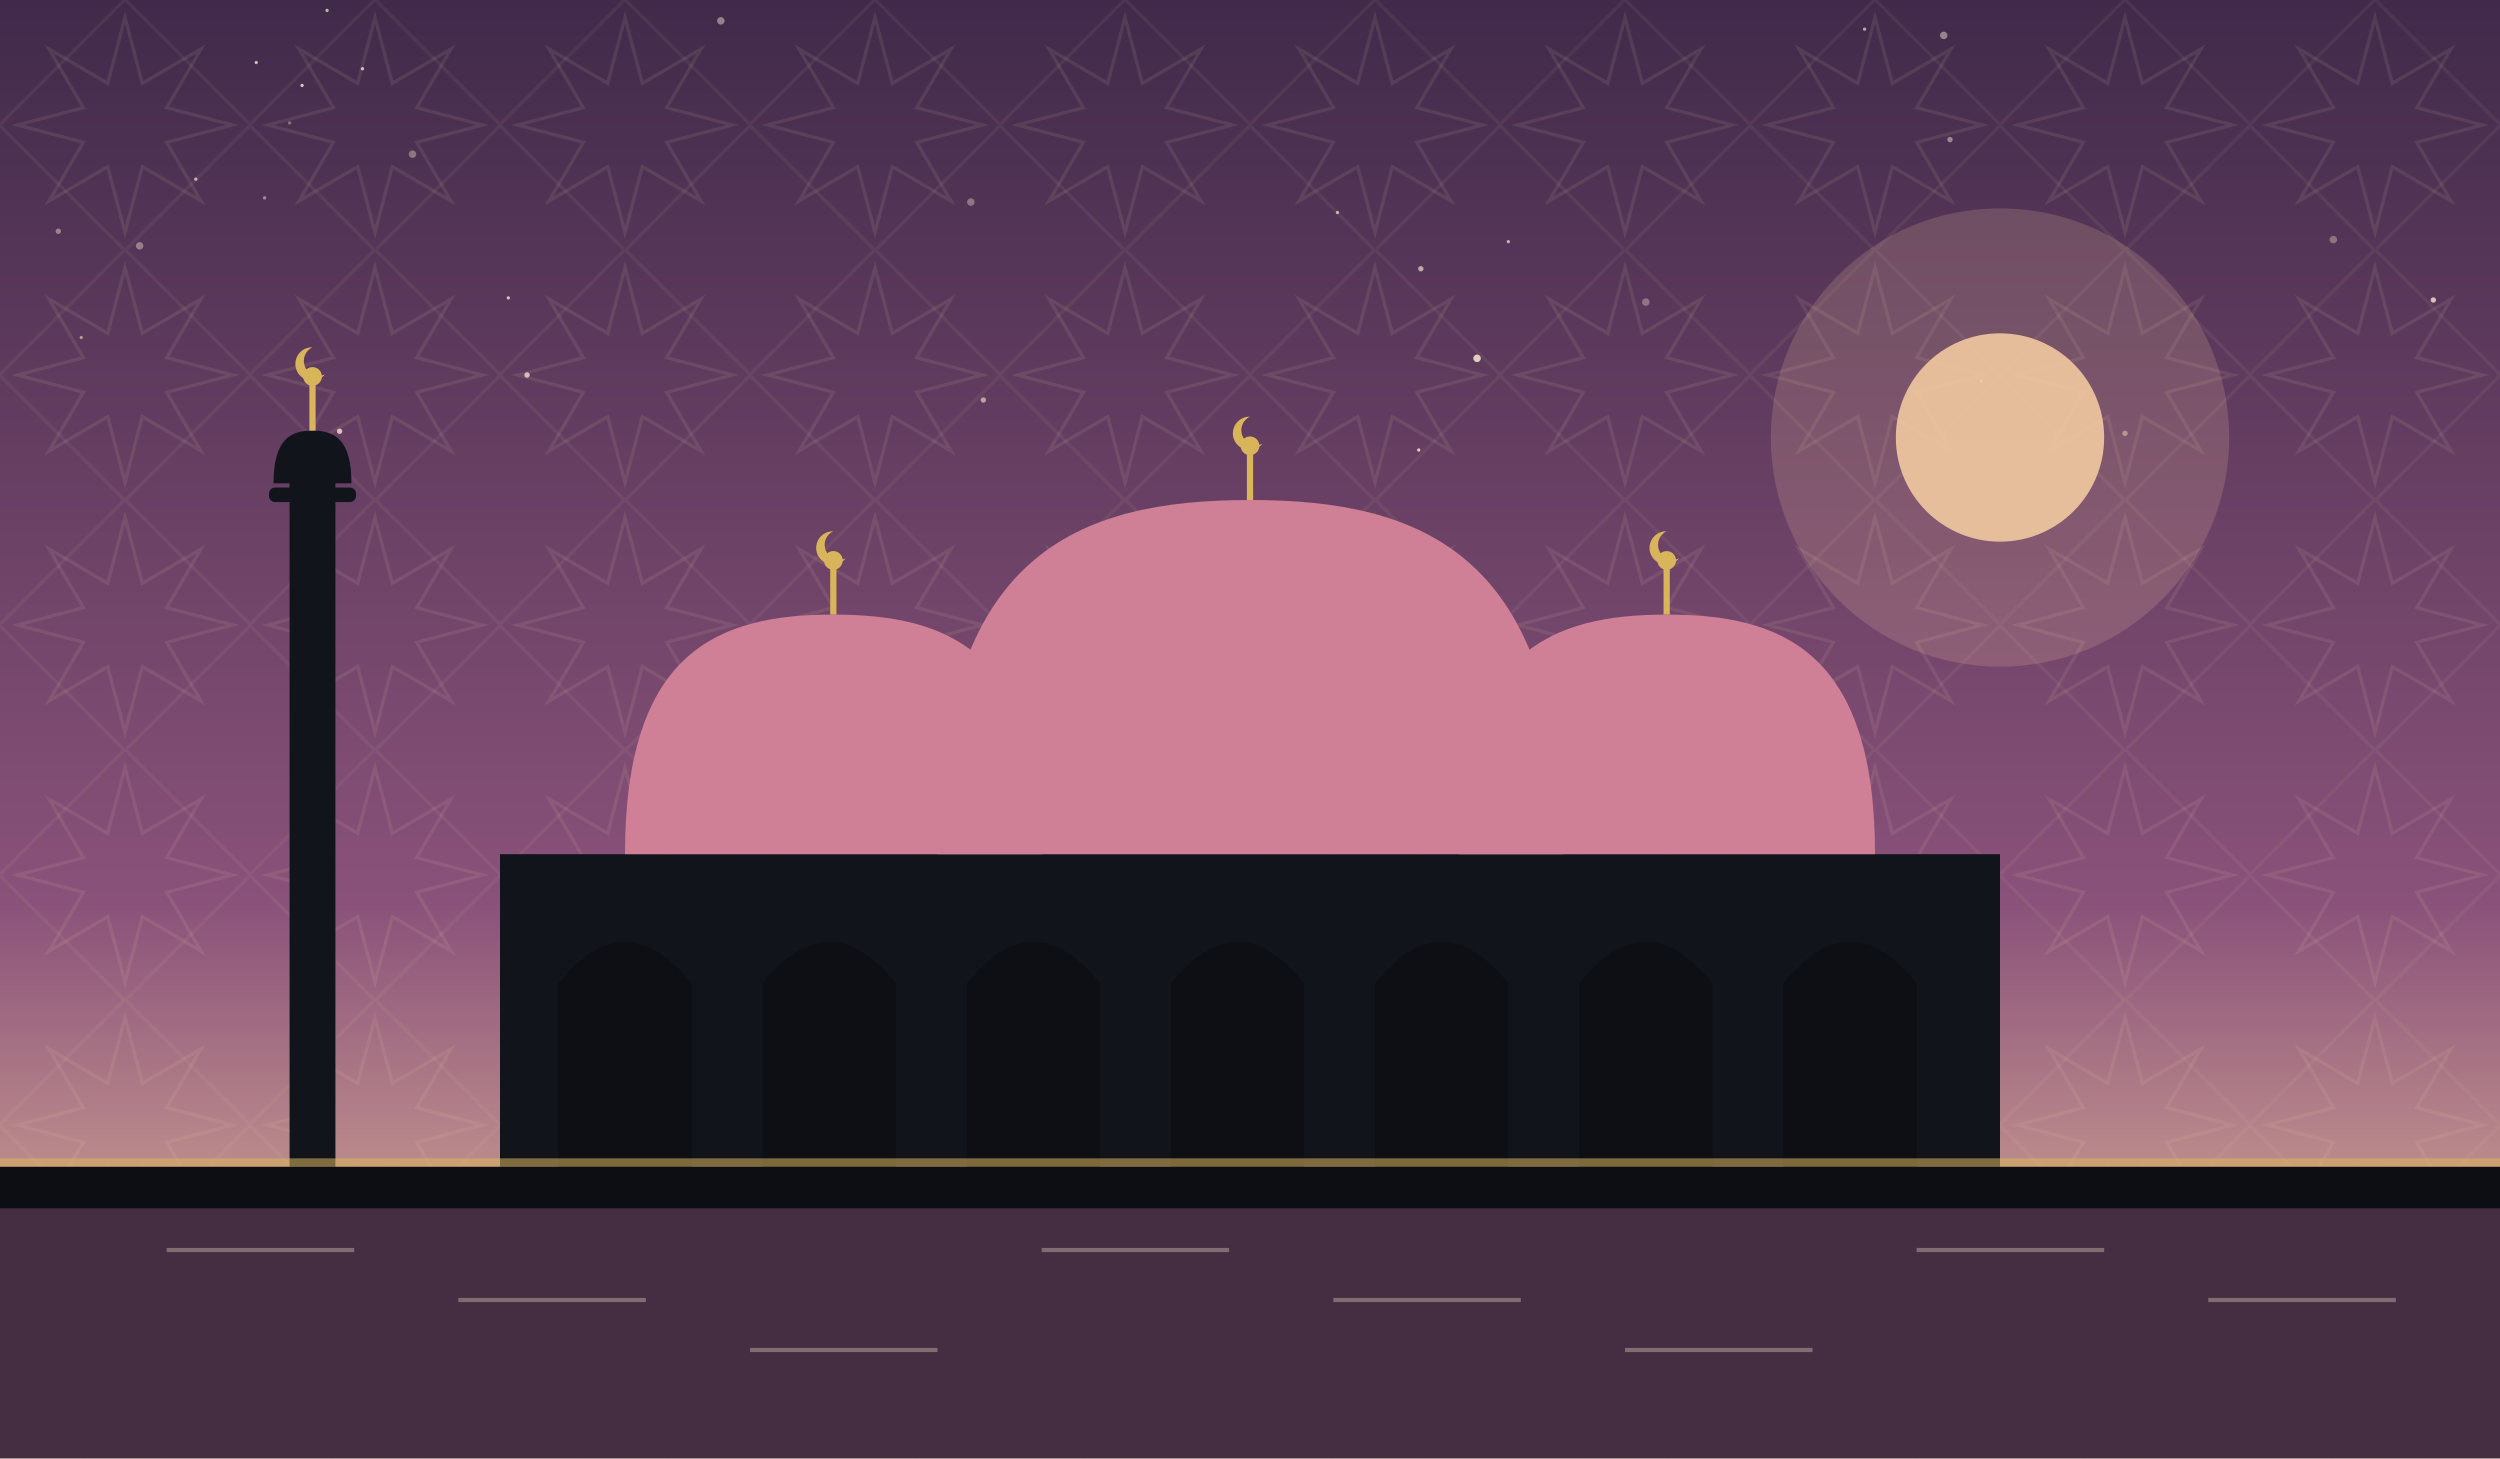
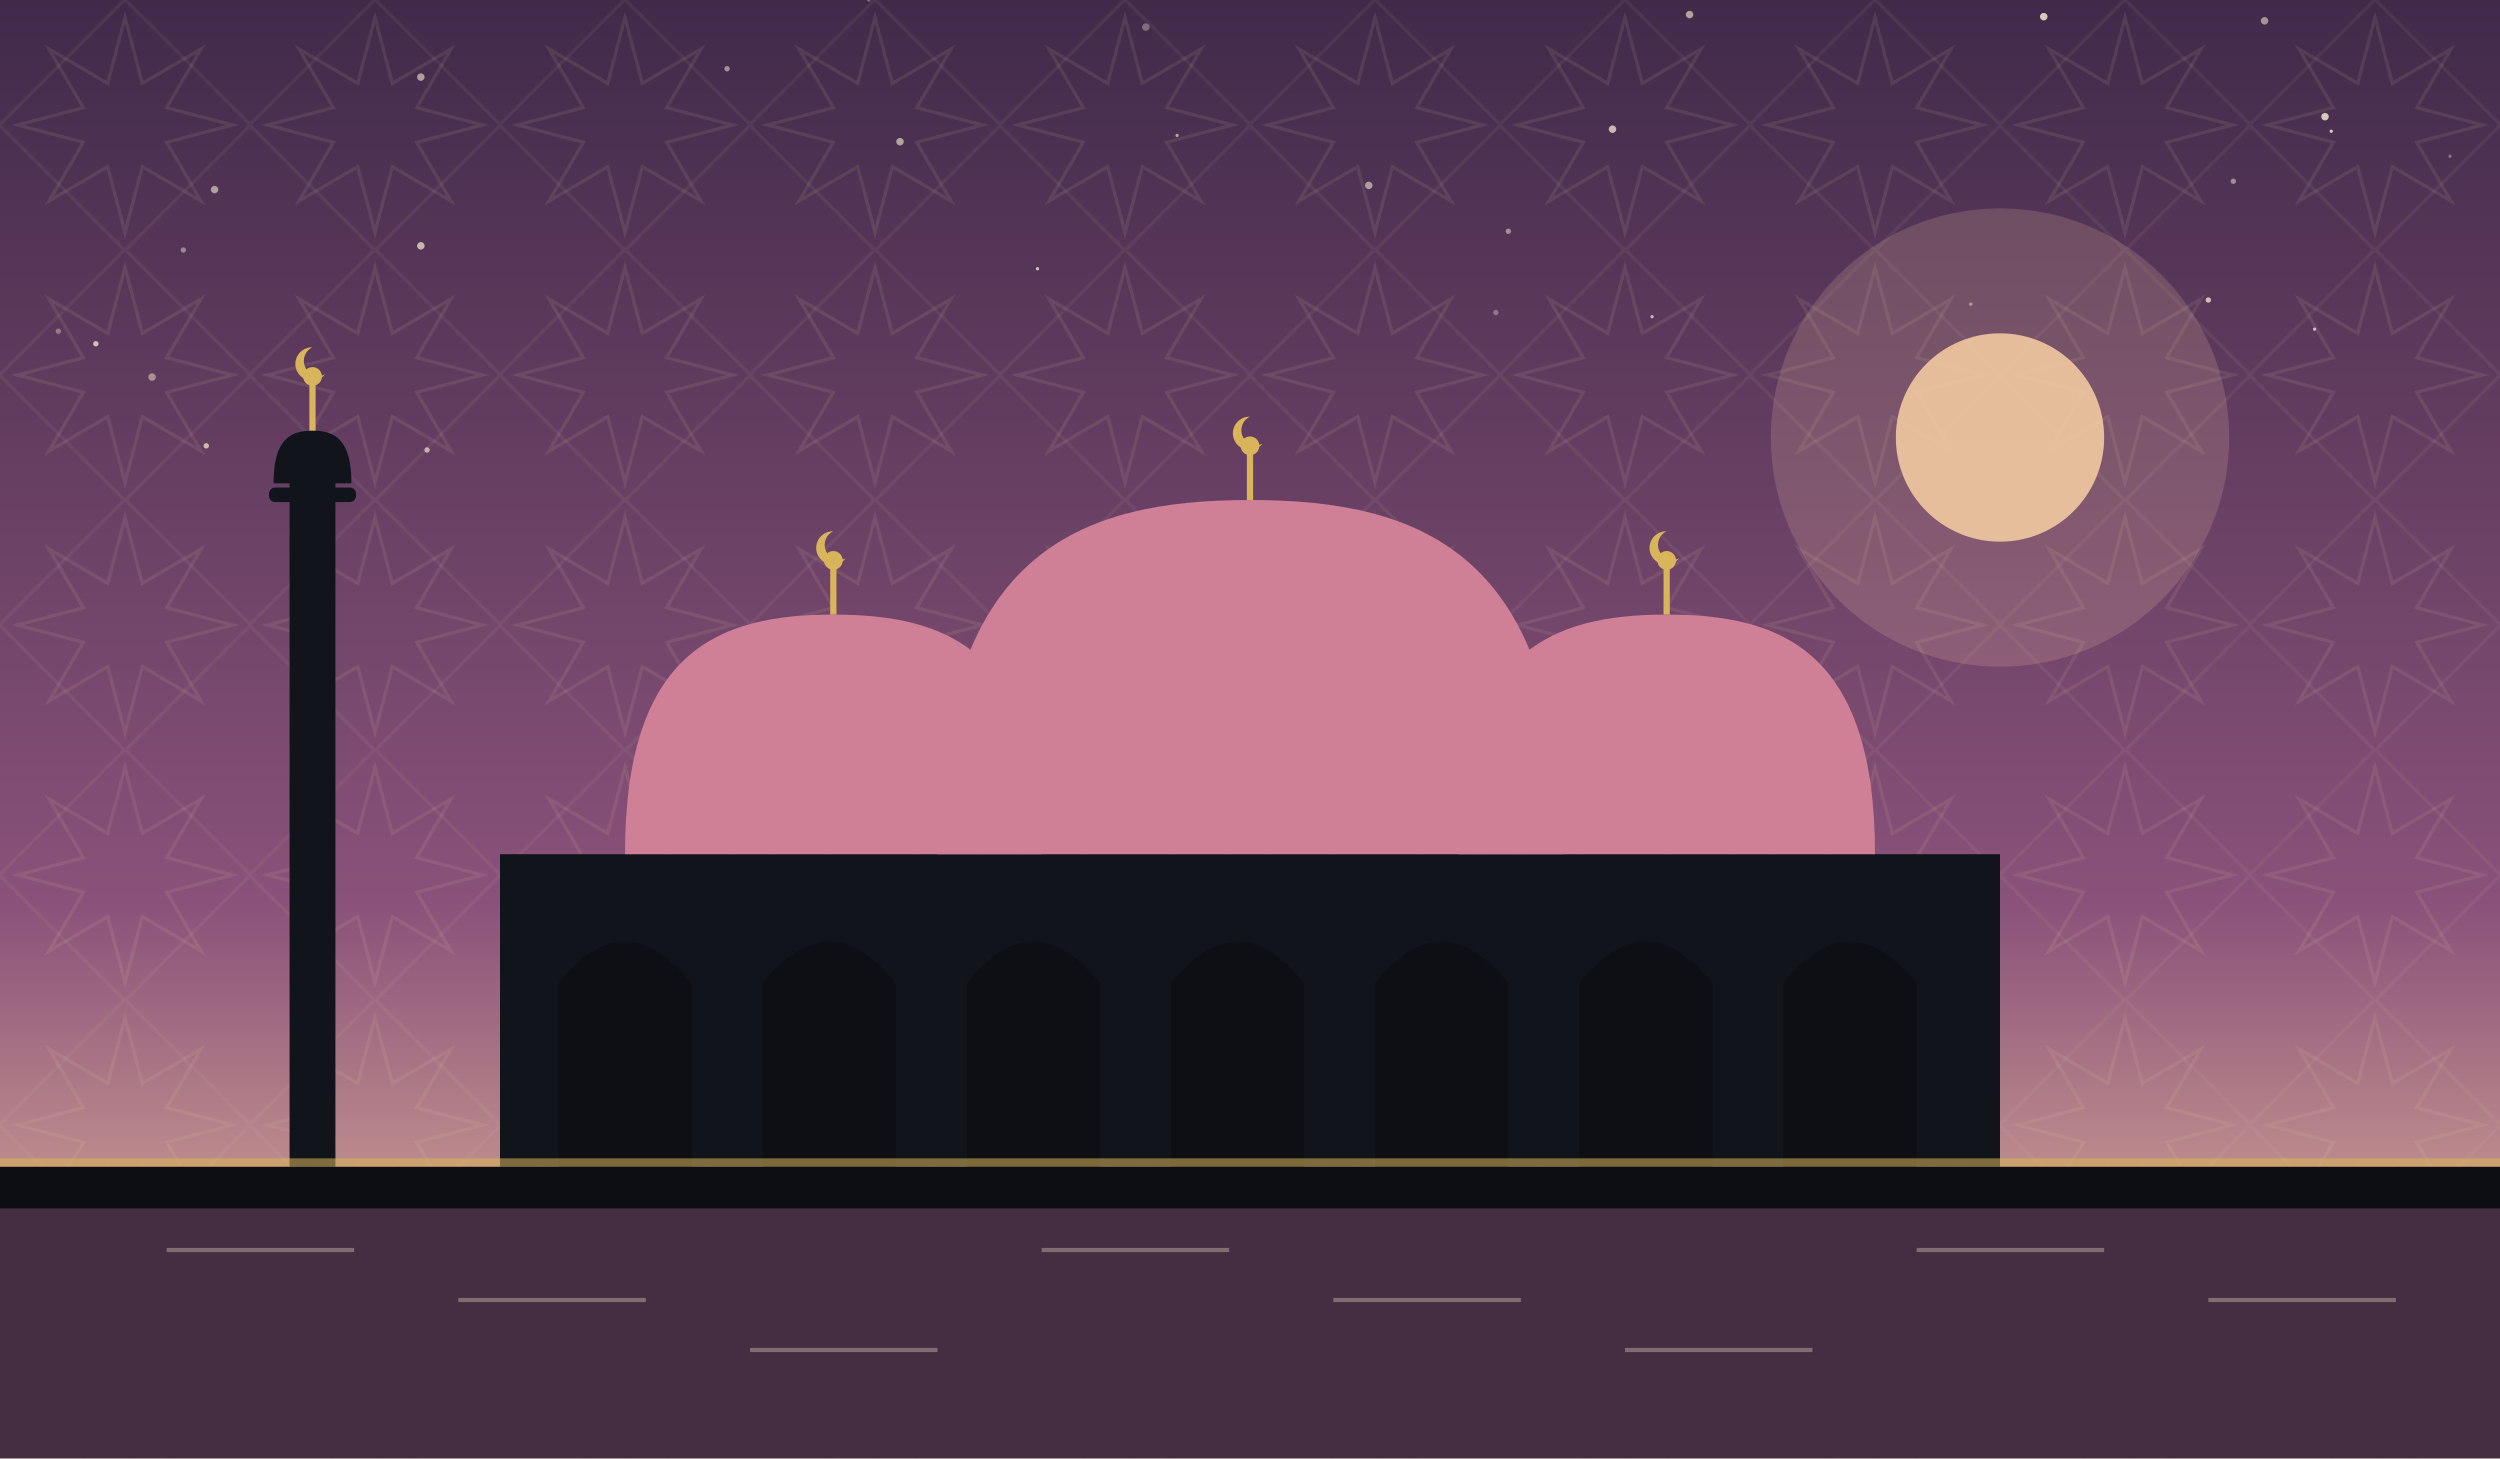
<svg xmlns="http://www.w3.org/2000/svg" viewBox="0 0 1200 700" role="img">
  <defs>
    <linearGradient id="sky" x1="0" y1="0" x2="0" y2="1">
      <stop offset="0" stop-color="#402a4a" />
      <stop offset="0.62" stop-color="#8a527a" />
      <stop offset="1" stop-color="#f2c9a0" />
    </linearGradient>
    <pattern id="g1" width="120" height="120" patternUnits="userSpaceOnUse">
      <polygon points="111.6,60.0 80.0,68.3 96.5,96.5 68.3,80.0 60.0,111.6 51.7,80.0 23.5,96.5 40.0,68.3 8.4,60.0 40.0,51.7 23.5,23.5 51.7,40.0 60.0,8.4 68.3,40.0 96.5,23.5 80.0,51.7" fill="none" stroke="#e8d9a8" stroke-width="1.6" opacity="0.1" />
      <rect x="17.4" y="17.4" width="85.2" height="85.2" fill="none" stroke="#e8d9a8" stroke-width="1.6" opacity="0.07" transform="rotate(45 60.0 60.0)" />
    </pattern>
  </defs>
  <rect width="1200" height="700" fill="url(#sky)" />
  <rect width="1200" height="700" fill="url(#g1)" />
-   <circle cx="642" cy="102" r="0.8" fill="#f7ecd2" opacity="0.69" />
-   <circle cx="244" cy="143" r="0.8" fill="#f7ecd2" opacity="0.77" />
-   <circle cx="127" cy="95" r="0.8" fill="#f7ecd2" opacity="0.50" />
-   <circle cx="123" cy="30" r="0.8" fill="#f7ecd2" opacity="0.75" />
-   <circle cx="1168" cy="144" r="1.3" fill="#f7ecd2" opacity="0.77" />
-   <circle cx="790" cy="145" r="1.8" fill="#f7ecd2" opacity="0.35" />
-   <circle cx="933" cy="17" r="1.8" fill="#f7ecd2" opacity="0.46" />
-   <circle cx="709" cy="172" r="1.8" fill="#f7ecd2" opacity="0.83" />
-   <circle cx="94" cy="86" r="0.8" fill="#f7ecd2" opacity="0.69" />
-   <circle cx="936" cy="67" r="1.3" fill="#f7ecd2" opacity="0.47" />
-   <circle cx="139" cy="59" r="0.8" fill="#f7ecd2" opacity="0.36" />
-   <circle cx="895" cy="14" r="0.8" fill="#f7ecd2" opacity="0.65" />
-   <circle cx="1020" cy="208" r="1.3" fill="#f7ecd2" opacity="0.45" />
-   <circle cx="682" cy="129" r="1.3" fill="#f7ecd2" opacity="0.63" />
-   <circle cx="145" cy="41" r="0.8" fill="#f7ecd2" opacity="0.80" />
-   <circle cx="681" cy="216" r="0.8" fill="#f7ecd2" opacity="0.81" />
-   <circle cx="346" cy="10" r="1.8" fill="#f7ecd2" opacity="0.45" />
-   <circle cx="28" cy="111" r="1.3" fill="#f7ecd2" opacity="0.43" />
-   <circle cx="951" cy="183" r="0.8" fill="#f7ecd2" opacity="0.68" />
-   <circle cx="67" cy="118" r="1.8" fill="#f7ecd2" opacity="0.41" />
-   <circle cx="472" cy="192" r="1.3" fill="#f7ecd2" opacity="0.59" />
-   <circle cx="174" cy="33" r="0.8" fill="#f7ecd2" opacity="0.77" />
-   <circle cx="157" cy="5" r="0.8" fill="#f7ecd2" opacity="0.70" />
-   <circle cx="253" cy="180" r="1.3" fill="#f7ecd2" opacity="0.75" />
-   <circle cx="198" cy="74" r="1.8" fill="#f7ecd2" opacity="0.37" />
-   <circle cx="1120" cy="115" r="1.8" fill="#f7ecd2" opacity="0.35" />
-   <circle cx="163" cy="207" r="1.3" fill="#f7ecd2" opacity="0.76" />
-   <circle cx="39" cy="162" r="0.8" fill="#f7ecd2" opacity="0.53" />
-   <circle cx="724" cy="116" r="0.8" fill="#f7ecd2" opacity="0.69" />
-   <circle cx="466" cy="97" r="1.8" fill="#f7ecd2" opacity="0.37" />
+   <circle cx="1116" cy="56" r="1.8" fill="#f7ecd2" opacity="0.81" />
+   <circle cx="46" cy="165" r="1.3" fill="#f7ecd2" opacity="0.75" />
+   <circle cx="73" cy="181" r="1.8" fill="#f7ecd2" opacity="0.48" />
+   <circle cx="981" cy="8" r="1.8" fill="#f7ecd2" opacity="0.83" />
+   <circle cx="202" cy="118" r="1.8" fill="#f7ecd2" opacity="0.71" />
+   <circle cx="1072" cy="87" r="1.3" fill="#f7ecd2" opacity="0.49" />
+   <circle cx="1119" cy="63" r="0.8" fill="#f7ecd2" opacity="0.82" />
+   <circle cx="1087" cy="10" r="1.8" fill="#f7ecd2" opacity="0.55" />
+   <circle cx="88" cy="120" r="1.3" fill="#f7ecd2" opacity="0.45" />
+   <circle cx="498" cy="129" r="0.8" fill="#f7ecd2" opacity="0.77" />
+   <circle cx="565" cy="65" r="0.8" fill="#f7ecd2" opacity="0.60" />
+   <circle cx="793" cy="152" r="0.8" fill="#f7ecd2" opacity="0.71" />
+   <circle cx="774" cy="62" r="1.8" fill="#f7ecd2" opacity="0.73" />
+   <circle cx="724" cy="111" r="1.3" fill="#f7ecd2" opacity="0.49" />
+   <circle cx="811" cy="7" r="1.8" fill="#f7ecd2" opacity="0.62" />
+   <circle cx="99" cy="214" r="1.3" fill="#f7ecd2" opacity="0.71" />
+   <circle cx="1060" cy="144" r="1.3" fill="#f7ecd2" opacity="0.75" />
+   <circle cx="550" cy="13" r="1.8" fill="#f7ecd2" opacity="0.35" />
+   <circle cx="657" cy="89" r="1.8" fill="#f7ecd2" opacity="0.58" />
+   <circle cx="205" cy="216" r="1.3" fill="#f7ecd2" opacity="0.65" />
+   <circle cx="946" cy="146" r="0.8" fill="#f7ecd2" opacity="0.51" />
+   <circle cx="1176" cy="75" r="0.8" fill="#f7ecd2" opacity="0.35" />
+   <circle cx="103" cy="91" r="1.8" fill="#f7ecd2" opacity="0.58" />
+   <circle cx="1111" cy="158" r="0.8" fill="#f7ecd2" opacity="0.73" />
+   <circle cx="432" cy="68" r="1.8" fill="#f7ecd2" opacity="0.61" />
+   <circle cx="202" cy="37" r="1.8" fill="#f7ecd2" opacity="0.59" />
+   <circle cx="349" cy="33" r="1.3" fill="#f7ecd2" opacity="0.52" />
+   <circle cx="417" cy="0" r="0.8" fill="#f7ecd2" opacity="0.35" />
+   <circle cx="718" cy="150" r="1.3" fill="#f7ecd2" opacity="0.35" />
+   <circle cx="28" cy="159" r="1.3" fill="#f7ecd2" opacity="0.37" />
  <circle cx="960" cy="210" r="110" fill="#f2c9a0" opacity="0.18" />
  <circle cx="960" cy="210" r="50" fill="#f2c9a0" opacity="0.9" />
  <rect x="240" y="410" width="720" height="150" fill="#12141c" />
  <path d="M 268 560 L 268 472 Q 300 432 332 472 L 332 560 Z" fill="#0c0e14" opacity="0.9" />
  <path d="M 366 560 L 366 472 Q 398 432 430 472 L 430 560 Z" fill="#0c0e14" opacity="0.9" />
  <path d="M 464 560 L 464 472 Q 496 432 528 472 L 528 560 Z" fill="#0c0e14" opacity="0.9" />
  <path d="M 562 560 L 562 472 Q 594 432 626 472 L 626 560 Z" fill="#0c0e14" opacity="0.9" />
  <path d="M 660 560 L 660 472 Q 692 432 724 472 L 724 560 Z" fill="#0c0e14" opacity="0.9" />
  <path d="M 758 560 L 758 472 Q 790 432 822 472 L 822 560 Z" fill="#0c0e14" opacity="0.9" />
  <path d="M 856 560 L 856 472 Q 888 432 920 472 L 920 560 Z" fill="#0c0e14" opacity="0.9" />
  <path d="M 450 410 C 450 265.5, 517.5 240, 600 240 C 682.5 240, 750 265.5, 750 410 Z" fill="#cf7f96" />
  <line x1="600" y1="240" x2="600" y2="218" stroke="#d8b45a" stroke-width="3" />
  <circle cx="600" cy="214" r="4.5" fill="#d8b45a" />
  <path d="M 600 200 a 8 8 0 1 0 6 13 a 6.4 6.4 0 1 1 -6 -13 Z" fill="#d8b45a" />
  <path d="M 300 410 C 300 312.25, 345.0 295, 400 295 C 455.0 295, 500 312.25, 500 410 Z" fill="#cf7f96" />
  <line x1="400" y1="295" x2="400" y2="273" stroke="#d8b45a" stroke-width="3" />
  <circle cx="400" cy="269" r="4.5" fill="#d8b45a" />
  <path d="M 400 255 a 8 8 0 1 0 6 13 a 6.4 6.4 0 1 1 -6 -13 Z" fill="#d8b45a" />
  <path d="M 700 410 C 700 312.25, 745.0 295, 800 295 C 855.0 295, 900 312.25, 900 410 Z" fill="#cf7f96" />
  <line x1="800" y1="295" x2="800" y2="273" stroke="#d8b45a" stroke-width="3" />
  <circle cx="800" cy="269" r="4.5" fill="#d8b45a" />
  <path d="M 800 255 a 8 8 0 1 0 6 13 a 6.4 6.4 0 1 1 -6 -13 Z" fill="#d8b45a" />
  <rect x="139.0" y="230" width="22" height="330" fill="#12141c" />
  <rect x="129.1" y="234" width="41.8" height="7" rx="3" fill="#12141c" />
  <path d="M 131.3 232 C 131.3 210.495, 139.715 206.7, 150 206.7 C 160.285 206.7, 168.7 210.495, 168.7 232 Z" fill="#12141c" />
  <line x1="150" y1="206.7" x2="150" y2="184.7" stroke="#d8b45a" stroke-width="3" />
  <circle cx="150" cy="180.7" r="4.5" fill="#d8b45a" />
  <path d="M 150 166.7 a 8 8 0 1 0 6 13 a 6.4 6.4 0 1 1 -6 -13 Z" fill="#d8b45a" />
  <rect x="0" y="560" width="1200" height="140" fill="#0c0e14" />
  <rect x="0" y="580" width="1200" height="120" fill="#8a527a" opacity="0.45" />
  <g opacity="0.35">
    <line x1="80" y1="600" x2="170" y2="600" stroke="#f2e6c8" stroke-width="2" />
    <line x1="220" y1="624" x2="310" y2="624" stroke="#f2e6c8" stroke-width="2" />
    <line x1="360" y1="648" x2="450" y2="648" stroke="#f2e6c8" stroke-width="2" />
    <line x1="500" y1="600" x2="590" y2="600" stroke="#f2e6c8" stroke-width="2" />
    <line x1="640" y1="624" x2="730" y2="624" stroke="#f2e6c8" stroke-width="2" />
    <line x1="780" y1="648" x2="870" y2="648" stroke="#f2e6c8" stroke-width="2" />
    <line x1="920" y1="600" x2="1010" y2="600" stroke="#f2e6c8" stroke-width="2" />
    <line x1="1060" y1="624" x2="1150" y2="624" stroke="#f2e6c8" stroke-width="2" />
  </g>
  <rect x="0" y="556" width="1200" height="4" fill="#d8b45a" opacity="0.55" />
</svg>
